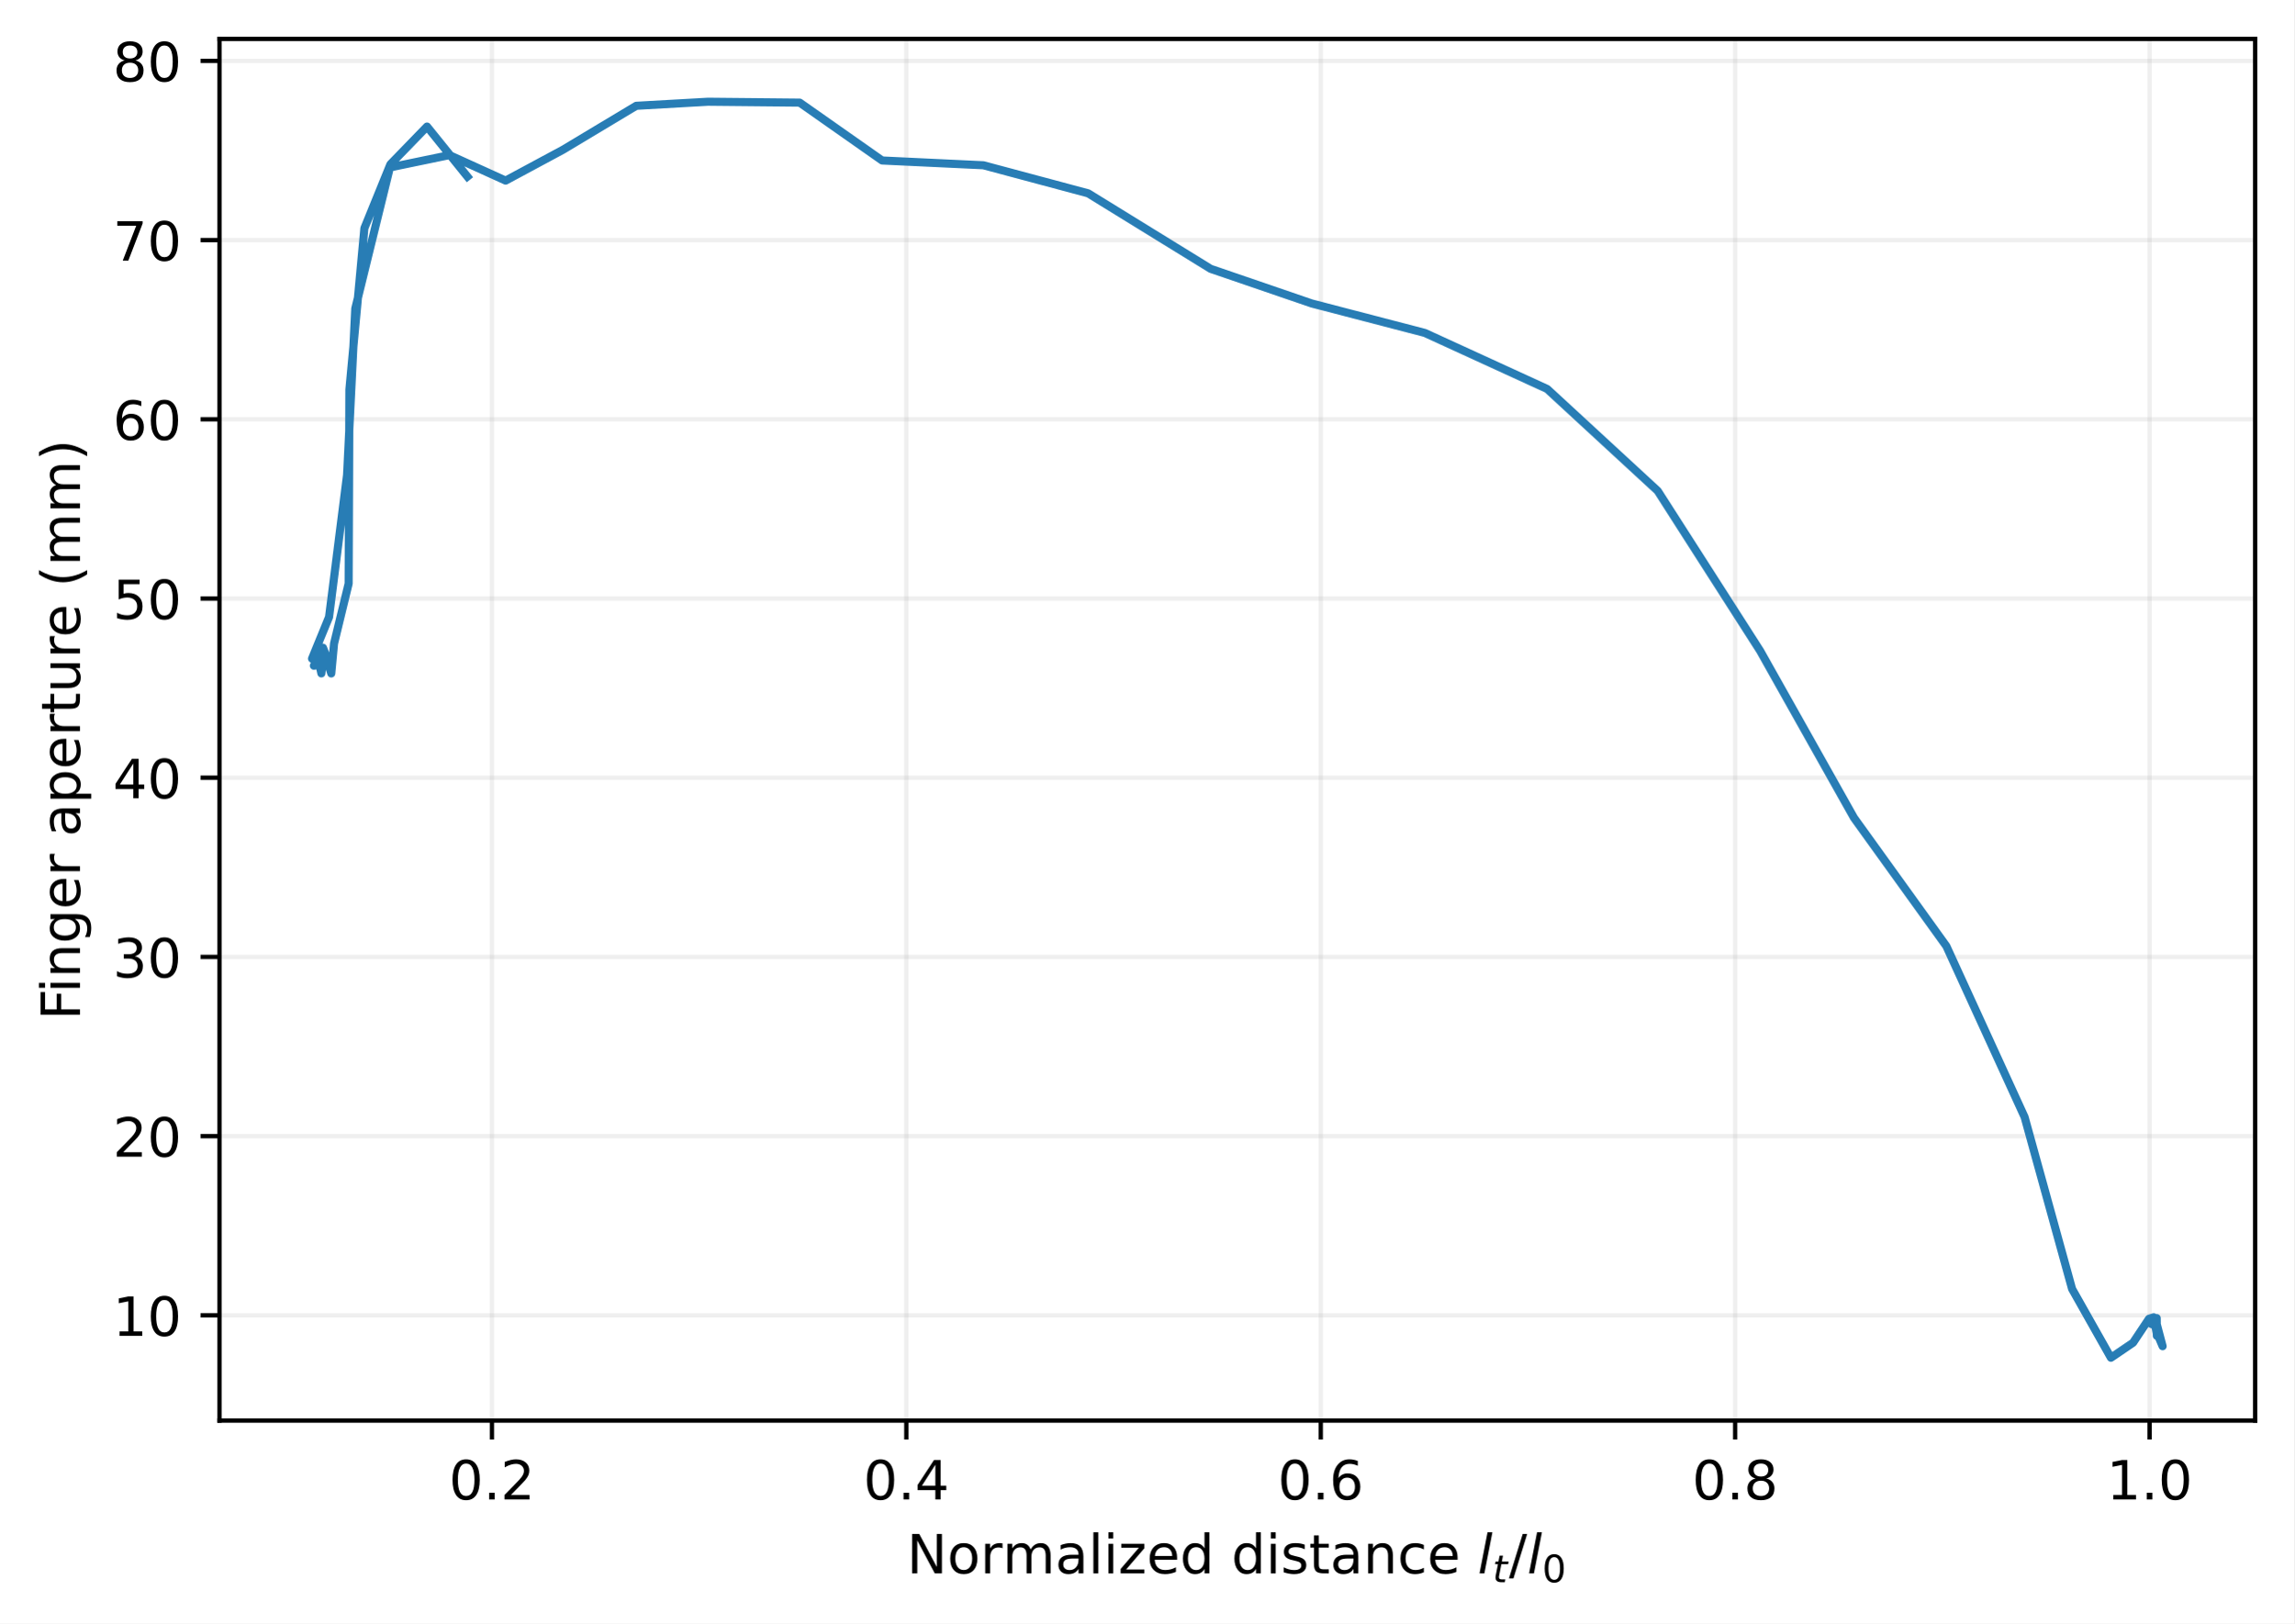
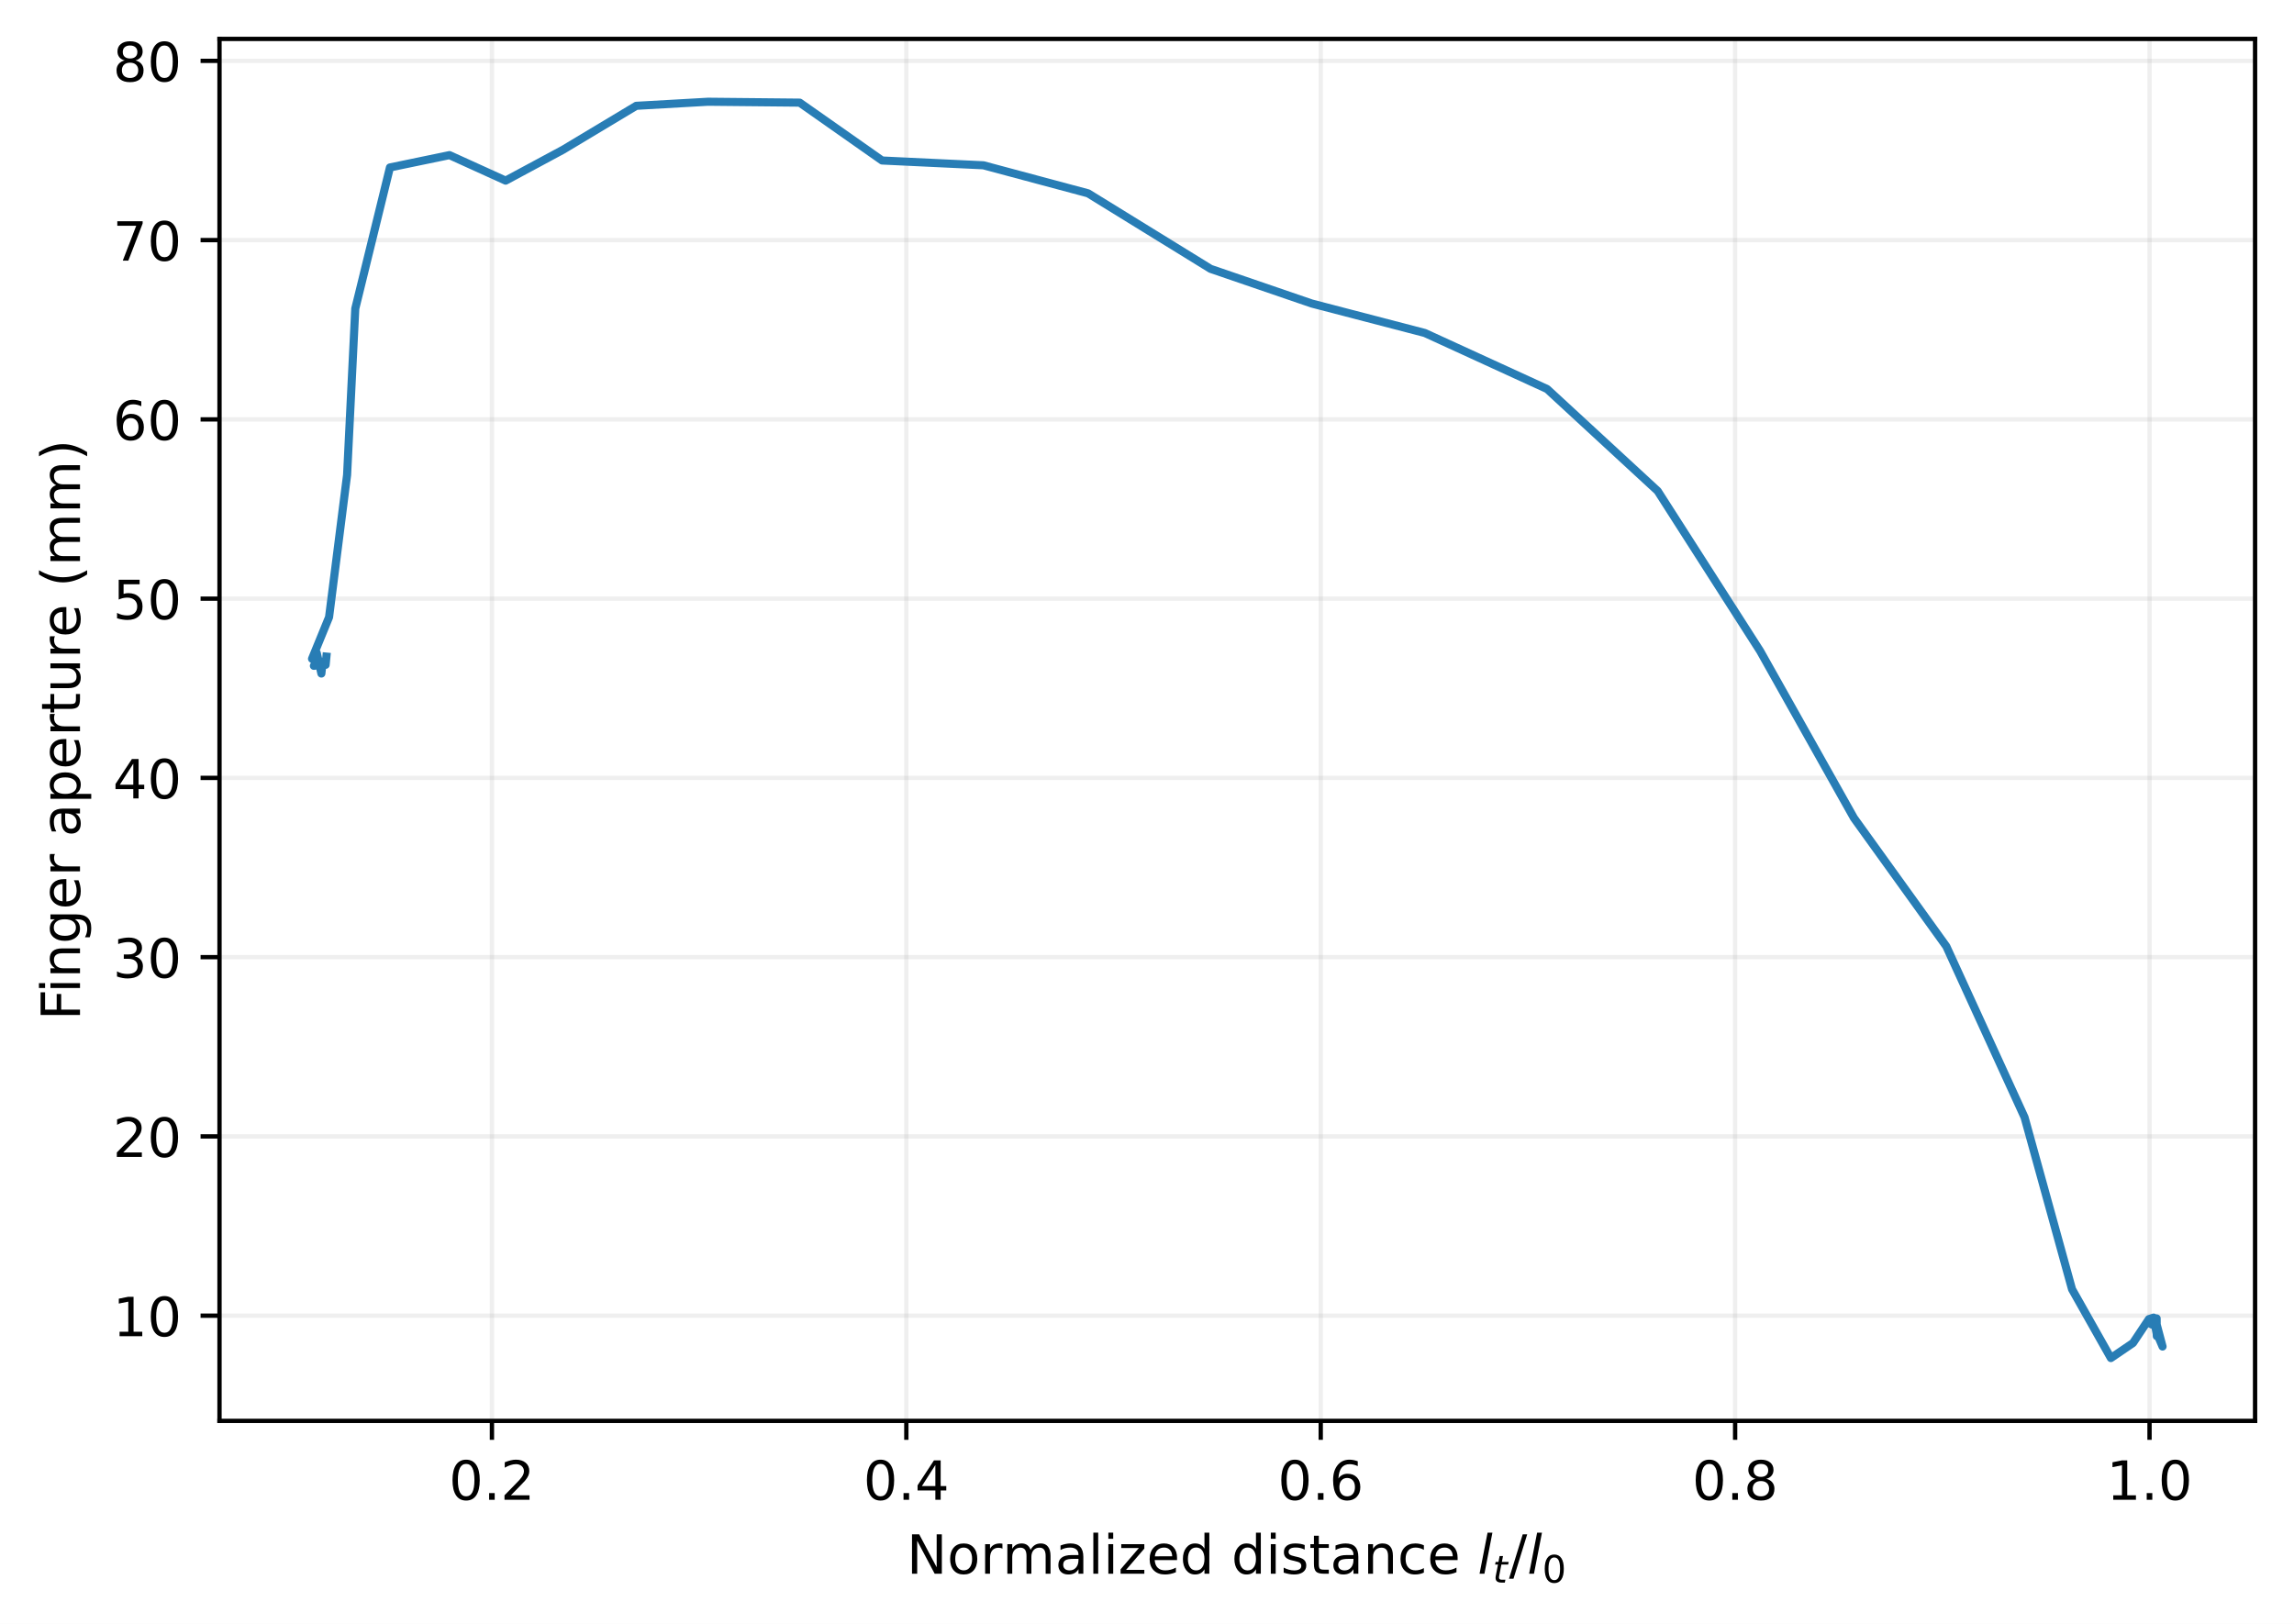
- <svg xmlns="http://www.w3.org/2000/svg" xmlns:xlink="http://www.w3.org/1999/xlink" width="424.433pt" height="300.414pt" viewBox="0 0 424.433 300.414" version="1.1">
+ <svg xmlns="http://www.w3.org/2000/svg" xmlns:xlink="http://www.w3.org/1999/xlink" width="424.343pt" height="300.414pt" viewBox="0 0 424.343 300.414" version="1.1">
  <defs>
    <style type="text/css">*{stroke-linejoin: round; stroke-linecap: butt}</style>
  </defs>
  <g id="figure_1">
    <g id="patch_1">
-       <path d="M 0 300.414  L 424.433 300.414  L 424.433 0  L 0 0  z " style="fill: #ffffff" />
+       <path d="M 0 300.414  L 424.343 300.414  L 424.343 0  L 0 0  z " style="fill: #ffffff" />
    </g>
    <g id="axes_1">
      <g id="patch_2">
-         <path d="M 40.603 262.858  L 417.233 262.858  L 417.233 7.2  L 40.603 7.2  z " style="fill: #ffffff" />
+         <path d="M 40.603 262.858  L 417.143 262.858  L 417.143 7.2  L 40.603 7.2  z " style="fill: #ffffff" />
      </g>
      <g id="matplotlib.axis_1">
        <g id="xtick_1">
          <g id="line2d_1">
-             <path d="M 91.01 262.858  L 91.01 7.2  " clip-path="url(#pbbcb561c18)" style="fill: none; stroke: #b0b0b0; stroke-opacity: 0.2; stroke-width: 0.8; stroke-linecap: square" />
+             <path d="M 90.998 262.858  L 90.998 7.2  " clip-path="url(#p507e875672)" style="fill: none; stroke: #b0b0b0; stroke-opacity: 0.2; stroke-width: 0.8; stroke-linecap: square" />
          </g>
          <g id="line2d_2">
            <defs>
-               <path id="mc211547f5c" d="M 0 0  L 0 3.5  " style="stroke: #000000; stroke-width: 0.8" />
+               <path id="mad51c9cde7" d="M 0 0  L 0 3.5  " style="stroke: #000000; stroke-width: 0.8" />
            </defs>
            <g>
-               <use xlink:href="#mc211547f5c" x="91.01" y="262.858" style="stroke: #000000; stroke-width: 0.8" />
+               <use xlink:href="#mad51c9cde7" x="90.998" y="262.858" style="stroke: #000000; stroke-width: 0.8" />
            </g>
          </g>
          <g id="text_1">
-             <g transform="translate(83.05832 277.4562) scale(0.1 -0.1)">
+             <g transform="translate(83.04628 277.4562) scale(0.1 -0.1)">
              <defs>
                <path id="DejaVuSans-30" d="M 2034 4250  Q 1547 4250 1301 3770  Q 1056 3291 1056 2328  Q 1056 1369 1301 889  Q 1547 409 2034 409  Q 2525 409 2770 889  Q 3016 1369 3016 2328  Q 3016 3291 2770 3770  Q 2525 4250 2034 4250  z M 2034 4750  Q 2819 4750 3233 4129  Q 3647 3509 3647 2328  Q 3647 1150 3233 529  Q 2819 -91 2034 -91  Q 1250 -91 836 529  Q 422 1150 422 2328  Q 422 3509 836 4129  Q 1250 4750 2034 4750  z " transform="scale(0.015625)" />
                <path id="DejaVuSans-2e" d="M 684 794  L 1344 794  L 1344 0  L 684 0  L 684 794  z " transform="scale(0.015625)" />
                <path id="DejaVuSans-32" d="M 1228 531  L 3431 531  L 3431 0  L 469 0  L 469 531  Q 828 903 1448 1529  Q 2069 2156 2228 2338  Q 2531 2678 2651 2914  Q 2772 3150 2772 3378  Q 2772 3750 2511 3984  Q 2250 4219 1831 4219  Q 1534 4219 1204 4116  Q 875 4013 500 3803  L 500 4441  Q 881 4594 1212 4672  Q 1544 4750 1819 4750  Q 2544 4750 2975 4387  Q 3406 4025 3406 3419  Q 3406 3131 3298 2873  Q 3191 2616 2906 2266  Q 2828 2175 2409 1742  Q 1991 1309 1228 531  z " transform="scale(0.015625)" />
              </defs>
              <use xlink:href="#DejaVuSans-30" />
-               <use xlink:href="#DejaVuSans-2e" x="63.623" />
-               <use xlink:href="#DejaVuSans-32" x="95.41" />
+               <use xlink:href="#DejaVuSans-2e" transform="translate(63.62305 0)" />
+               <use xlink:href="#DejaVuSans-32" transform="translate(95.41016 0)" />
            </g>
          </g>
        </g>
        <g id="xtick_2">
          <g id="line2d_3">
-             <path d="M 167.684 262.858  L 167.684 7.2  " clip-path="url(#pbbcb561c18)" style="fill: none; stroke: #b0b0b0; stroke-opacity: 0.2; stroke-width: 0.8; stroke-linecap: square" />
+             <path d="M 167.653 262.858  L 167.653 7.2  " clip-path="url(#p507e875672)" style="fill: none; stroke: #b0b0b0; stroke-opacity: 0.2; stroke-width: 0.8; stroke-linecap: square" />
          </g>
          <g id="line2d_4">
            <g>
-               <use xlink:href="#mc211547f5c" x="167.684" y="262.858" style="stroke: #000000; stroke-width: 0.8" />
+               <use xlink:href="#mad51c9cde7" x="167.653" y="262.858" style="stroke: #000000; stroke-width: 0.8" />
            </g>
          </g>
          <g id="text_2">
-             <g transform="translate(159.7321 277.4562) scale(0.1 -0.1)">
+             <g transform="translate(159.7018 277.4562) scale(0.1 -0.1)">
              <defs>
                <path id="DejaVuSans-34" d="M 2419 4116  L 825 1625  L 2419 1625  L 2419 4116  z M 2253 4666  L 3047 4666  L 3047 1625  L 3713 1625  L 3713 1100  L 3047 1100  L 3047 0  L 2419 0  L 2419 1100  L 313 1100  L 313 1709  L 2253 4666  z " transform="scale(0.015625)" />
              </defs>
              <use xlink:href="#DejaVuSans-30" />
-               <use xlink:href="#DejaVuSans-2e" x="63.623" />
-               <use xlink:href="#DejaVuSans-34" x="95.41" />
+               <use xlink:href="#DejaVuSans-2e" transform="translate(63.62305 0)" />
+               <use xlink:href="#DejaVuSans-34" transform="translate(95.41016 0)" />
            </g>
          </g>
        </g>
        <g id="xtick_3">
          <g id="line2d_5">
-             <path d="M 244.357 262.858  L 244.357 7.2  " clip-path="url(#pbbcb561c18)" style="fill: none; stroke: #b0b0b0; stroke-opacity: 0.2; stroke-width: 0.8; stroke-linecap: square" />
+             <path d="M 244.309 262.858  L 244.309 7.2  " clip-path="url(#p507e875672)" style="fill: none; stroke: #b0b0b0; stroke-opacity: 0.2; stroke-width: 0.8; stroke-linecap: square" />
          </g>
          <g id="line2d_6">
            <g>
-               <use xlink:href="#mc211547f5c" x="244.357" y="262.858" style="stroke: #000000; stroke-width: 0.8" />
+               <use xlink:href="#mad51c9cde7" x="244.309" y="262.858" style="stroke: #000000; stroke-width: 0.8" />
            </g>
          </g>
          <g id="text_3">
-             <g transform="translate(236.4059 277.4562) scale(0.1 -0.1)">
+             <g transform="translate(236.3572 277.4562) scale(0.1 -0.1)">
              <defs>
                <path id="DejaVuSans-36" d="M 2113 2584  Q 1688 2584 1439 2293  Q 1191 2003 1191 1497  Q 1191 994 1439 701  Q 1688 409 2113 409  Q 2538 409 2786 701  Q 3034 994 3034 1497  Q 3034 2003 2786 2293  Q 2538 2584 2113 2584  z M 3366 4563  L 3366 3988  Q 3128 4100 2886 4159  Q 2644 4219 2406 4219  Q 1781 4219 1451 3797  Q 1122 3375 1075 2522  Q 1259 2794 1537 2939  Q 1816 3084 2150 3084  Q 2853 3084 3261 2657  Q 3669 2231 3669 1497  Q 3669 778 3244 343  Q 2819 -91 2113 -91  Q 1303 -91 875 529  Q 447 1150 447 2328  Q 447 3434 972 4092  Q 1497 4750 2381 4750  Q 2619 4750 2861 4703  Q 3103 4656 3366 4563  z " transform="scale(0.015625)" />
              </defs>
              <use xlink:href="#DejaVuSans-30" />
-               <use xlink:href="#DejaVuSans-2e" x="63.623" />
-               <use xlink:href="#DejaVuSans-36" x="95.41" />
+               <use xlink:href="#DejaVuSans-2e" transform="translate(63.62305 0)" />
+               <use xlink:href="#DejaVuSans-36" transform="translate(95.41016 0)" />
            </g>
          </g>
        </g>
        <g id="xtick_4">
          <g id="line2d_7">
-             <path d="M 321.031 262.858  L 321.031 7.2  " clip-path="url(#pbbcb561c18)" style="fill: none; stroke: #b0b0b0; stroke-opacity: 0.2; stroke-width: 0.8; stroke-linecap: square" />
+             <path d="M 320.964 262.858  L 320.964 7.2  " clip-path="url(#p507e875672)" style="fill: none; stroke: #b0b0b0; stroke-opacity: 0.2; stroke-width: 0.8; stroke-linecap: square" />
          </g>
          <g id="line2d_8">
            <g>
-               <use xlink:href="#mc211547f5c" x="321.031" y="262.858" style="stroke: #000000; stroke-width: 0.8" />
+               <use xlink:href="#mad51c9cde7" x="320.964" y="262.858" style="stroke: #000000; stroke-width: 0.8" />
            </g>
          </g>
          <g id="text_4">
-             <g transform="translate(313.0797 277.4562) scale(0.1 -0.1)">
+             <g transform="translate(313.0127 277.4562) scale(0.1 -0.1)">
              <defs>
                <path id="DejaVuSans-38" d="M 2034 2216  Q 1584 2216 1326 1975  Q 1069 1734 1069 1313  Q 1069 891 1326 650  Q 1584 409 2034 409  Q 2484 409 2743 651  Q 3003 894 3003 1313  Q 3003 1734 2745 1975  Q 2488 2216 2034 2216  z M 1403 2484  Q 997 2584 770 2862  Q 544 3141 544 3541  Q 544 4100 942 4425  Q 1341 4750 2034 4750  Q 2731 4750 3128 4425  Q 3525 4100 3525 3541  Q 3525 3141 3298 2862  Q 3072 2584 2669 2484  Q 3125 2378 3379 2068  Q 3634 1759 3634 1313  Q 3634 634 3220 271  Q 2806 -91 2034 -91  Q 1263 -91 848 271  Q 434 634 434 1313  Q 434 1759 690 2068  Q 947 2378 1403 2484  z M 1172 3481  Q 1172 3119 1398 2916  Q 1625 2713 2034 2713  Q 2441 2713 2670 2916  Q 2900 3119 2900 3481  Q 2900 3844 2670 4047  Q 2441 4250 2034 4250  Q 1625 4250 1398 4047  Q 1172 3844 1172 3481  z " transform="scale(0.015625)" />
              </defs>
              <use xlink:href="#DejaVuSans-30" />
-               <use xlink:href="#DejaVuSans-2e" x="63.623" />
-               <use xlink:href="#DejaVuSans-38" x="95.41" />
+               <use xlink:href="#DejaVuSans-2e" transform="translate(63.62305 0)" />
+               <use xlink:href="#DejaVuSans-38" transform="translate(95.41016 0)" />
            </g>
          </g>
        </g>
        <g id="xtick_5">
          <g id="line2d_9">
-             <path d="M 397.705 262.858  L 397.705 7.2  " clip-path="url(#pbbcb561c18)" style="fill: none; stroke: #b0b0b0; stroke-opacity: 0.2; stroke-width: 0.8; stroke-linecap: square" />
+             <path d="M 397.62 262.858  L 397.62 7.2  " clip-path="url(#p507e875672)" style="fill: none; stroke: #b0b0b0; stroke-opacity: 0.2; stroke-width: 0.8; stroke-linecap: square" />
          </g>
          <g id="line2d_10">
            <g>
-               <use xlink:href="#mc211547f5c" x="397.705" y="262.858" style="stroke: #000000; stroke-width: 0.8" />
+               <use xlink:href="#mad51c9cde7" x="397.62" y="262.858" style="stroke: #000000; stroke-width: 0.8" />
            </g>
          </g>
          <g id="text_5">
-             <g transform="translate(389.7535 277.4562) scale(0.1 -0.1)">
+             <g transform="translate(389.6682 277.4562) scale(0.1 -0.1)">
              <defs>
                <path id="DejaVuSans-31" d="M 794 531  L 1825 531  L 1825 4091  L 703 3866  L 703 4441  L 1819 4666  L 2450 4666  L 2450 531  L 3481 531  L 3481 0  L 794 0  L 794 531  z " transform="scale(0.015625)" />
              </defs>
              <use xlink:href="#DejaVuSans-31" />
-               <use xlink:href="#DejaVuSans-2e" x="63.623" />
-               <use xlink:href="#DejaVuSans-30" x="95.41" />
+               <use xlink:href="#DejaVuSans-2e" transform="translate(63.62305 0)" />
+               <use xlink:href="#DejaVuSans-30" transform="translate(95.41016 0)" />
            </g>
          </g>
        </g>
        <g id="text_6">
-           <g transform="translate(167.7681 291.1344) scale(0.1 -0.1)">
+           <g transform="translate(167.7231 291.1344) scale(0.1 -0.1)">
            <defs>
              <path id="DejaVuSans-4e" d="M 628 4666  L 1478 4666  L 3547 763  L 3547 4666  L 4159 4666  L 4159 0  L 3309 0  L 1241 3903  L 1241 0  L 628 0  L 628 4666  z " transform="scale(0.015625)" />
              <path id="DejaVuSans-6f" d="M 1959 3097  Q 1497 3097 1228 2736  Q 959 2375 959 1747  Q 959 1119 1226 758  Q 1494 397 1959 397  Q 2419 397 2687 759  Q 2956 1122 2956 1747  Q 2956 2369 2687 2733  Q 2419 3097 1959 3097  z M 1959 3584  Q 2709 3584 3137 3096  Q 3566 2609 3566 1747  Q 3566 888 3137 398  Q 2709 -91 1959 -91  Q 1206 -91 779 398  Q 353 888 353 1747  Q 353 2609 779 3096  Q 1206 3584 1959 3584  z " transform="scale(0.015625)" />
              <path id="DejaVuSans-72" d="M 2631 2963  Q 2534 3019 2420 3045  Q 2306 3072 2169 3072  Q 1681 3072 1420 2755  Q 1159 2438 1159 1844  L 1159 0  L 581 0  L 581 3500  L 1159 3500  L 1159 2956  Q 1341 3275 1631 3429  Q 1922 3584 2338 3584  Q 2397 3584 2469 3576  Q 2541 3569 2628 3553  L 2631 2963  z " transform="scale(0.015625)" />
              <path id="DejaVuSans-6d" d="M 3328 2828  Q 3544 3216 3844 3400  Q 4144 3584 4550 3584  Q 5097 3584 5394 3201  Q 5691 2819 5691 2113  L 5691 0  L 5113 0  L 5113 2094  Q 5113 2597 4934 2840  Q 4756 3084 4391 3084  Q 3944 3084 3684 2787  Q 3425 2491 3425 1978  L 3425 0  L 2847 0  L 2847 2094  Q 2847 2600 2669 2842  Q 2491 3084 2119 3084  Q 1678 3084 1418 2786  Q 1159 2488 1159 1978  L 1159 0  L 581 0  L 581 3500  L 1159 3500  L 1159 2956  Q 1356 3278 1631 3431  Q 1906 3584 2284 3584  Q 2666 3584 2933 3390  Q 3200 3197 3328 2828  z " transform="scale(0.015625)" />
              <path id="DejaVuSans-61" d="M 2194 1759  Q 1497 1759 1228 1600  Q 959 1441 959 1056  Q 959 750 1161 570  Q 1363 391 1709 391  Q 2188 391 2477 730  Q 2766 1069 2766 1631  L 2766 1759  L 2194 1759  z M 3341 1997  L 3341 0  L 2766 0  L 2766 531  Q 2569 213 2275 61  Q 1981 -91 1556 -91  Q 1019 -91 701 211  Q 384 513 384 1019  Q 384 1609 779 1909  Q 1175 2209 1959 2209  L 2766 2209  L 2766 2266  Q 2766 2663 2505 2880  Q 2244 3097 1772 3097  Q 1472 3097 1187 3025  Q 903 2953 641 2809  L 641 3341  Q 956 3463 1253 3523  Q 1550 3584 1831 3584  Q 2591 3584 2966 3190  Q 3341 2797 3341 1997  z " transform="scale(0.015625)" />
              <path id="DejaVuSans-6c" d="M 603 4863  L 1178 4863  L 1178 0  L 603 0  L 603 4863  z " transform="scale(0.015625)" />
              <path id="DejaVuSans-69" d="M 603 3500  L 1178 3500  L 1178 0  L 603 0  L 603 3500  z M 603 4863  L 1178 4863  L 1178 4134  L 603 4134  L 603 4863  z " transform="scale(0.015625)" />
              <path id="DejaVuSans-7a" d="M 353 3500  L 3084 3500  L 3084 2975  L 922 459  L 3084 459  L 3084 0  L 275 0  L 275 525  L 2438 3041  L 353 3041  L 353 3500  z " transform="scale(0.015625)" />
              <path id="DejaVuSans-65" d="M 3597 1894  L 3597 1613  L 953 1613  Q 991 1019 1311 708  Q 1631 397 2203 397  Q 2534 397 2845 478  Q 3156 559 3463 722  L 3463 178  Q 3153 47 2828 -22  Q 2503 -91 2169 -91  Q 1331 -91 842 396  Q 353 884 353 1716  Q 353 2575 817 3079  Q 1281 3584 2069 3584  Q 2775 3584 3186 3129  Q 3597 2675 3597 1894  z M 3022 2063  Q 3016 2534 2758 2815  Q 2500 3097 2075 3097  Q 1594 3097 1305 2825  Q 1016 2553 972 2059  L 3022 2063  z " transform="scale(0.015625)" />
              <path id="DejaVuSans-64" d="M 2906 2969  L 2906 4863  L 3481 4863  L 3481 0  L 2906 0  L 2906 525  Q 2725 213 2448 61  Q 2172 -91 1784 -91  Q 1150 -91 751 415  Q 353 922 353 1747  Q 353 2572 751 3078  Q 1150 3584 1784 3584  Q 2172 3584 2448 3432  Q 2725 3281 2906 2969  z M 947 1747  Q 947 1113 1208 752  Q 1469 391 1925 391  Q 2381 391 2643 752  Q 2906 1113 2906 1747  Q 2906 2381 2643 2742  Q 2381 3103 1925 3103  Q 1469 3103 1208 2742  Q 947 2381 947 1747  z " transform="scale(0.015625)" />
              <path id="DejaVuSans-20" transform="scale(0.015625)" />
              <path id="DejaVuSans-73" d="M 2834 3397  L 2834 2853  Q 2591 2978 2328 3040  Q 2066 3103 1784 3103  Q 1356 3103 1142 2972  Q 928 2841 928 2578  Q 928 2378 1081 2264  Q 1234 2150 1697 2047  L 1894 2003  Q 2506 1872 2764 1633  Q 3022 1394 3022 966  Q 3022 478 2636 193  Q 2250 -91 1575 -91  Q 1294 -91 989 -36  Q 684 19 347 128  L 347 722  Q 666 556 975 473  Q 1284 391 1588 391  Q 1994 391 2212 530  Q 2431 669 2431 922  Q 2431 1156 2273 1281  Q 2116 1406 1581 1522  L 1381 1569  Q 847 1681 609 1914  Q 372 2147 372 2553  Q 372 3047 722 3315  Q 1072 3584 1716 3584  Q 2034 3584 2315 3537  Q 2597 3491 2834 3397  z " transform="scale(0.015625)" />
              <path id="DejaVuSans-74" d="M 1172 4494  L 1172 3500  L 2356 3500  L 2356 3053  L 1172 3053  L 1172 1153  Q 1172 725 1289 603  Q 1406 481 1766 481  L 2356 481  L 2356 0  L 1766 0  Q 1100 0 847 248  Q 594 497 594 1153  L 594 3053  L 172 3053  L 172 3500  L 594 3500  L 594 4494  L 1172 4494  z " transform="scale(0.015625)" />
              <path id="DejaVuSans-6e" d="M 3513 2113  L 3513 0  L 2938 0  L 2938 2094  Q 2938 2591 2744 2837  Q 2550 3084 2163 3084  Q 1697 3084 1428 2787  Q 1159 2491 1159 1978  L 1159 0  L 581 0  L 581 3500  L 1159 3500  L 1159 2956  Q 1366 3272 1645 3428  Q 1925 3584 2291 3584  Q 2894 3584 3203 3211  Q 3513 2838 3513 2113  z " transform="scale(0.015625)" />
              <path id="DejaVuSans-63" d="M 3122 3366  L 3122 2828  Q 2878 2963 2633 3030  Q 2388 3097 2138 3097  Q 1578 3097 1268 2742  Q 959 2388 959 1747  Q 959 1106 1268 751  Q 1578 397 2138 397  Q 2388 397 2633 464  Q 2878 531 3122 666  L 3122 134  Q 2881 22 2623 -34  Q 2366 -91 2075 -91  Q 1284 -91 818 406  Q 353 903 353 1747  Q 353 2603 823 3093  Q 1294 3584 2113 3584  Q 2378 3584 2631 3529  Q 2884 3475 3122 3366  z " transform="scale(0.015625)" />
              <path id="DejaVuSans-Oblique-6c" d="M 1172 4863  L 1747 4863  L 800 0  L 225 0  L 1172 4863  z " transform="scale(0.015625)" />
              <path id="DejaVuSans-Oblique-74" d="M 2706 3500  L 2619 3053  L 1472 3053  L 1100 1153  Q 1081 1047 1072 975  Q 1063 903 1063 863  Q 1063 663 1183 572  Q 1303 481 1569 481  L 2150 481  L 2053 0  L 1503 0  Q 991 0 739 200  Q 488 400 488 806  Q 488 878 497 964  Q 506 1050 525 1153  L 897 3053  L 409 3053  L 500 3500  L 978 3500  L 1172 4494  L 1747 4494  L 1556 3500  L 2706 3500  z " transform="scale(0.015625)" />
              <path id="DejaVuSans-2f" d="M 1625 4666  L 2156 4666  L 531 -594  L 0 -594  L 1625 4666  z " transform="scale(0.015625)" />
            </defs>
            <use xlink:href="#DejaVuSans-4e" transform="translate(0 0.015625)" />
            <use xlink:href="#DejaVuSans-6f" transform="translate(74.80469 0.015625)" />
            <use xlink:href="#DejaVuSans-72" transform="translate(135.9863 0.015625)" />
            <use xlink:href="#DejaVuSans-6d" transform="translate(177.0996 0.015625)" />
            <use xlink:href="#DejaVuSans-61" transform="translate(274.5117 0.015625)" />
            <use xlink:href="#DejaVuSans-6c" transform="translate(335.791 0.015625)" />
            <use xlink:href="#DejaVuSans-69" transform="translate(363.5742 0.015625)" />
            <use xlink:href="#DejaVuSans-7a" transform="translate(391.3574 0.015625)" />
            <use xlink:href="#DejaVuSans-65" transform="translate(443.8477 0.015625)" />
            <use xlink:href="#DejaVuSans-64" transform="translate(505.3711 0.015625)" />
            <use xlink:href="#DejaVuSans-20" transform="translate(568.8477 0.015625)" />
            <use xlink:href="#DejaVuSans-64" transform="translate(600.6348 0.015625)" />
            <use xlink:href="#DejaVuSans-69" transform="translate(664.1113 0.015625)" />
            <use xlink:href="#DejaVuSans-73" transform="translate(691.8945 0.015625)" />
            <use xlink:href="#DejaVuSans-74" transform="translate(743.9941 0.015625)" />
            <use xlink:href="#DejaVuSans-61" transform="translate(783.2031 0.015625)" />
            <use xlink:href="#DejaVuSans-6e" transform="translate(844.4824 0.015625)" />
            <use xlink:href="#DejaVuSans-63" transform="translate(907.8613 0.015625)" />
            <use xlink:href="#DejaVuSans-65" transform="translate(962.8418 0.015625)" />
            <use xlink:href="#DejaVuSans-20" transform="translate(1024.365 0.015625)" />
            <use xlink:href="#DejaVuSans-Oblique-6c" transform="translate(1056.152 0.015625)" />
            <use xlink:href="#DejaVuSans-Oblique-74" transform="translate(1083.936 -16.39062) scale(0.7)" />
            <use xlink:href="#DejaVuSans-2f" transform="translate(1114.116 0.015625)" />
            <use xlink:href="#DejaVuSans-Oblique-6c" transform="translate(1147.808 0.015625)" />
            <use xlink:href="#DejaVuSans-30" transform="translate(1175.591 -16.39062) scale(0.7)" />
          </g>
        </g>
      </g>
      <g id="matplotlib.axis_2">
        <g id="ytick_1">
          <g id="line2d_11">
-             <path d="M 40.603 243.394  L 417.233 243.394  " clip-path="url(#pbbcb561c18)" style="fill: none; stroke: #b0b0b0; stroke-opacity: 0.2; stroke-width: 0.8; stroke-linecap: square" />
+             <path d="M 40.603 243.394  L 417.143 243.394  " clip-path="url(#p507e875672)" style="fill: none; stroke: #b0b0b0; stroke-opacity: 0.2; stroke-width: 0.8; stroke-linecap: square" />
          </g>
          <g id="line2d_12">
            <defs>
-               <path id="m7c92fa4a3b" d="M 0 0  L -3.5 0  " style="stroke: #000000; stroke-width: 0.8" />
+               <path id="mded077934f" d="M 0 0  L -3.5 0  " style="stroke: #000000; stroke-width: 0.8" />
            </defs>
            <g>
-               <use xlink:href="#m7c92fa4a3b" x="40.603" y="243.394" style="stroke: #000000; stroke-width: 0.8" />
+               <use xlink:href="#mded077934f" x="40.603" y="243.394" style="stroke: #000000; stroke-width: 0.8" />
            </g>
          </g>
          <g id="text_7">
            <g transform="translate(20.87813 247.193) scale(0.1 -0.1)">
              <use xlink:href="#DejaVuSans-31" />
-               <use xlink:href="#DejaVuSans-30" x="63.623" />
+               <use xlink:href="#DejaVuSans-30" transform="translate(63.62305 0)" />
            </g>
          </g>
        </g>
        <g id="ytick_2">
          <g id="line2d_13">
-             <path d="M 40.603 210.232  L 417.233 210.232  " clip-path="url(#pbbcb561c18)" style="fill: none; stroke: #b0b0b0; stroke-opacity: 0.2; stroke-width: 0.8; stroke-linecap: square" />
+             <path d="M 40.603 210.232  L 417.143 210.232  " clip-path="url(#p507e875672)" style="fill: none; stroke: #b0b0b0; stroke-opacity: 0.2; stroke-width: 0.8; stroke-linecap: square" />
          </g>
          <g id="line2d_14">
            <g>
-               <use xlink:href="#m7c92fa4a3b" x="40.603" y="210.232" style="stroke: #000000; stroke-width: 0.8" />
+               <use xlink:href="#mded077934f" x="40.603" y="210.232" style="stroke: #000000; stroke-width: 0.8" />
            </g>
          </g>
          <g id="text_8">
            <g transform="translate(20.87813 214.031) scale(0.1 -0.1)">
              <use xlink:href="#DejaVuSans-32" />
-               <use xlink:href="#DejaVuSans-30" x="63.623" />
+               <use xlink:href="#DejaVuSans-30" transform="translate(63.62305 0)" />
            </g>
          </g>
        </g>
        <g id="ytick_3">
          <g id="line2d_15">
-             <path d="M 40.603 177.07  L 417.233 177.07  " clip-path="url(#pbbcb561c18)" style="fill: none; stroke: #b0b0b0; stroke-opacity: 0.2; stroke-width: 0.8; stroke-linecap: square" />
+             <path d="M 40.603 177.07  L 417.143 177.07  " clip-path="url(#p507e875672)" style="fill: none; stroke: #b0b0b0; stroke-opacity: 0.2; stroke-width: 0.8; stroke-linecap: square" />
          </g>
          <g id="line2d_16">
            <g>
-               <use xlink:href="#m7c92fa4a3b" x="40.603" y="177.07" style="stroke: #000000; stroke-width: 0.8" />
+               <use xlink:href="#mded077934f" x="40.603" y="177.07" style="stroke: #000000; stroke-width: 0.8" />
            </g>
          </g>
          <g id="text_9">
            <g transform="translate(20.87813 180.869) scale(0.1 -0.1)">
              <defs>
                <path id="DejaVuSans-33" d="M 2597 2516  Q 3050 2419 3304 2112  Q 3559 1806 3559 1356  Q 3559 666 3084 287  Q 2609 -91 1734 -91  Q 1441 -91 1130 -33  Q 819 25 488 141  L 488 750  Q 750 597 1062 519  Q 1375 441 1716 441  Q 2309 441 2620 675  Q 2931 909 2931 1356  Q 2931 1769 2642 2001  Q 2353 2234 1838 2234  L 1294 2234  L 1294 2753  L 1863 2753  Q 2328 2753 2575 2939  Q 2822 3125 2822 3475  Q 2822 3834 2567 4026  Q 2313 4219 1838 4219  Q 1578 4219 1281 4162  Q 984 4106 628 3988  L 628 4550  Q 988 4650 1302 4700  Q 1616 4750 1894 4750  Q 2613 4750 3031 4423  Q 3450 4097 3450 3541  Q 3450 3153 3228 2886  Q 3006 2619 2597 2516  z " transform="scale(0.015625)" />
              </defs>
              <use xlink:href="#DejaVuSans-33" />
-               <use xlink:href="#DejaVuSans-30" x="63.623" />
+               <use xlink:href="#DejaVuSans-30" transform="translate(63.62305 0)" />
            </g>
          </g>
        </g>
        <g id="ytick_4">
          <g id="line2d_17">
-             <path d="M 40.603 143.908  L 417.233 143.908  " clip-path="url(#pbbcb561c18)" style="fill: none; stroke: #b0b0b0; stroke-opacity: 0.2; stroke-width: 0.8; stroke-linecap: square" />
+             <path d="M 40.603 143.908  L 417.143 143.908  " clip-path="url(#p507e875672)" style="fill: none; stroke: #b0b0b0; stroke-opacity: 0.2; stroke-width: 0.8; stroke-linecap: square" />
          </g>
          <g id="line2d_18">
            <g>
-               <use xlink:href="#m7c92fa4a3b" x="40.603" y="143.908" style="stroke: #000000; stroke-width: 0.8" />
+               <use xlink:href="#mded077934f" x="40.603" y="143.908" style="stroke: #000000; stroke-width: 0.8" />
            </g>
          </g>
          <g id="text_10">
            <g transform="translate(20.87813 147.7071) scale(0.1 -0.1)">
              <use xlink:href="#DejaVuSans-34" />
-               <use xlink:href="#DejaVuSans-30" x="63.623" />
+               <use xlink:href="#DejaVuSans-30" transform="translate(63.62305 0)" />
            </g>
          </g>
        </g>
        <g id="ytick_5">
          <g id="line2d_19">
-             <path d="M 40.603 110.746  L 417.233 110.746  " clip-path="url(#pbbcb561c18)" style="fill: none; stroke: #b0b0b0; stroke-opacity: 0.2; stroke-width: 0.8; stroke-linecap: square" />
+             <path d="M 40.603 110.746  L 417.143 110.746  " clip-path="url(#p507e875672)" style="fill: none; stroke: #b0b0b0; stroke-opacity: 0.2; stroke-width: 0.8; stroke-linecap: square" />
          </g>
          <g id="line2d_20">
            <g>
-               <use xlink:href="#m7c92fa4a3b" x="40.603" y="110.746" style="stroke: #000000; stroke-width: 0.8" />
+               <use xlink:href="#mded077934f" x="40.603" y="110.746" style="stroke: #000000; stroke-width: 0.8" />
            </g>
          </g>
          <g id="text_11">
            <g transform="translate(20.87813 114.5451) scale(0.1 -0.1)">
              <defs>
                <path id="DejaVuSans-35" d="M 691 4666  L 3169 4666  L 3169 4134  L 1269 4134  L 1269 2991  Q 1406 3038 1543 3061  Q 1681 3084 1819 3084  Q 2600 3084 3056 2656  Q 3513 2228 3513 1497  Q 3513 744 3044 326  Q 2575 -91 1722 -91  Q 1428 -91 1123 -41  Q 819 9 494 109  L 494 744  Q 775 591 1075 516  Q 1375 441 1709 441  Q 2250 441 2565 725  Q 2881 1009 2881 1497  Q 2881 1984 2565 2268  Q 2250 2553 1709 2553  Q 1456 2553 1204 2497  Q 953 2441 691 2322  L 691 4666  z " transform="scale(0.015625)" />
              </defs>
              <use xlink:href="#DejaVuSans-35" />
-               <use xlink:href="#DejaVuSans-30" x="63.623" />
+               <use xlink:href="#DejaVuSans-30" transform="translate(63.62305 0)" />
            </g>
          </g>
        </g>
        <g id="ytick_6">
          <g id="line2d_21">
-             <path d="M 40.603 77.584  L 417.233 77.584  " clip-path="url(#pbbcb561c18)" style="fill: none; stroke: #b0b0b0; stroke-opacity: 0.2; stroke-width: 0.8; stroke-linecap: square" />
+             <path d="M 40.603 77.584  L 417.143 77.584  " clip-path="url(#p507e875672)" style="fill: none; stroke: #b0b0b0; stroke-opacity: 0.2; stroke-width: 0.8; stroke-linecap: square" />
          </g>
          <g id="line2d_22">
            <g>
-               <use xlink:href="#m7c92fa4a3b" x="40.603" y="77.584" style="stroke: #000000; stroke-width: 0.8" />
+               <use xlink:href="#mded077934f" x="40.603" y="77.584" style="stroke: #000000; stroke-width: 0.8" />
            </g>
          </g>
          <g id="text_12">
            <g transform="translate(20.87813 81.38313) scale(0.1 -0.1)">
              <use xlink:href="#DejaVuSans-36" />
-               <use xlink:href="#DejaVuSans-30" x="63.623" />
+               <use xlink:href="#DejaVuSans-30" transform="translate(63.62305 0)" />
            </g>
          </g>
        </g>
        <g id="ytick_7">
          <g id="line2d_23">
-             <path d="M 40.603 44.422  L 417.233 44.422  " clip-path="url(#pbbcb561c18)" style="fill: none; stroke: #b0b0b0; stroke-opacity: 0.2; stroke-width: 0.8; stroke-linecap: square" />
+             <path d="M 40.603 44.422  L 417.143 44.422  " clip-path="url(#p507e875672)" style="fill: none; stroke: #b0b0b0; stroke-opacity: 0.2; stroke-width: 0.8; stroke-linecap: square" />
          </g>
          <g id="line2d_24">
            <g>
-               <use xlink:href="#m7c92fa4a3b" x="40.603" y="44.422" style="stroke: #000000; stroke-width: 0.8" />
+               <use xlink:href="#mded077934f" x="40.603" y="44.422" style="stroke: #000000; stroke-width: 0.8" />
            </g>
          </g>
          <g id="text_13">
            <g transform="translate(20.87813 48.22117) scale(0.1 -0.1)">
              <defs>
                <path id="DejaVuSans-37" d="M 525 4666  L 3525 4666  L 3525 4397  L 1831 0  L 1172 0  L 2766 4134  L 525 4134  L 525 4666  z " transform="scale(0.015625)" />
              </defs>
              <use xlink:href="#DejaVuSans-37" />
-               <use xlink:href="#DejaVuSans-30" x="63.623" />
+               <use xlink:href="#DejaVuSans-30" transform="translate(63.62305 0)" />
            </g>
          </g>
        </g>
        <g id="ytick_8">
          <g id="line2d_25">
-             <path d="M 40.603 11.26  L 417.233 11.26  " clip-path="url(#pbbcb561c18)" style="fill: none; stroke: #b0b0b0; stroke-opacity: 0.2; stroke-width: 0.8; stroke-linecap: square" />
+             <path d="M 40.603 11.26  L 417.143 11.26  " clip-path="url(#p507e875672)" style="fill: none; stroke: #b0b0b0; stroke-opacity: 0.2; stroke-width: 0.8; stroke-linecap: square" />
          </g>
          <g id="line2d_26">
            <g>
-               <use xlink:href="#m7c92fa4a3b" x="40.603" y="11.26" style="stroke: #000000; stroke-width: 0.8" />
+               <use xlink:href="#mded077934f" x="40.603" y="11.26" style="stroke: #000000; stroke-width: 0.8" />
            </g>
          </g>
          <g id="text_14">
            <g transform="translate(20.87813 15.0592) scale(0.1 -0.1)">
              <use xlink:href="#DejaVuSans-38" />
-               <use xlink:href="#DejaVuSans-30" x="63.623" />
+               <use xlink:href="#DejaVuSans-30" transform="translate(63.62305 0)" />
            </g>
          </g>
        </g>
        <g id="text_15">
          <g transform="translate(14.79844 188.7453) rotate(-90) scale(0.1 -0.1)">
            <defs>
              <path id="DejaVuSans-46" d="M 628 4666  L 3309 4666  L 3309 4134  L 1259 4134  L 1259 2759  L 3109 2759  L 3109 2228  L 1259 2228  L 1259 0  L 628 0  L 628 4666  z " transform="scale(0.015625)" />
              <path id="DejaVuSans-67" d="M 2906 1791  Q 2906 2416 2648 2759  Q 2391 3103 1925 3103  Q 1463 3103 1205 2759  Q 947 2416 947 1791  Q 947 1169 1205 825  Q 1463 481 1925 481  Q 2391 481 2648 825  Q 2906 1169 2906 1791  z M 3481 434  Q 3481 -459 3084 -895  Q 2688 -1331 1869 -1331  Q 1566 -1331 1297 -1286  Q 1028 -1241 775 -1147  L 775 -588  Q 1028 -725 1275 -790  Q 1522 -856 1778 -856  Q 2344 -856 2625 -561  Q 2906 -266 2906 331  L 2906 616  Q 2728 306 2450 153  Q 2172 0 1784 0  Q 1141 0 747 490  Q 353 981 353 1791  Q 353 2603 747 3093  Q 1141 3584 1784 3584  Q 2172 3584 2450 3431  Q 2728 3278 2906 2969  L 2906 3500  L 3481 3500  L 3481 434  z " transform="scale(0.015625)" />
              <path id="DejaVuSans-70" d="M 1159 525  L 1159 -1331  L 581 -1331  L 581 3500  L 1159 3500  L 1159 2969  Q 1341 3281 1617 3432  Q 1894 3584 2278 3584  Q 2916 3584 3314 3078  Q 3713 2572 3713 1747  Q 3713 922 3314 415  Q 2916 -91 2278 -91  Q 1894 -91 1617 61  Q 1341 213 1159 525  z M 3116 1747  Q 3116 2381 2855 2742  Q 2594 3103 2138 3103  Q 1681 3103 1420 2742  Q 1159 2381 1159 1747  Q 1159 1113 1420 752  Q 1681 391 2138 391  Q 2594 391 2855 752  Q 3116 1113 3116 1747  z " transform="scale(0.015625)" />
              <path id="DejaVuSans-75" d="M 544 1381  L 544 3500  L 1119 3500  L 1119 1403  Q 1119 906 1312 657  Q 1506 409 1894 409  Q 2359 409 2629 706  Q 2900 1003 2900 1516  L 2900 3500  L 3475 3500  L 3475 0  L 2900 0  L 2900 538  Q 2691 219 2414 64  Q 2138 -91 1772 -91  Q 1169 -91 856 284  Q 544 659 544 1381  z M 1991 3584  L 1991 3584  z " transform="scale(0.015625)" />
              <path id="DejaVuSans-28" d="M 1984 4856  Q 1566 4138 1362 3434  Q 1159 2731 1159 2009  Q 1159 1288 1364 580  Q 1569 -128 1984 -844  L 1484 -844  Q 1016 -109 783 600  Q 550 1309 550 2009  Q 550 2706 781 3412  Q 1013 4119 1484 4856  L 1984 4856  z " transform="scale(0.015625)" />
              <path id="DejaVuSans-29" d="M 513 4856  L 1013 4856  Q 1481 4119 1714 3412  Q 1947 2706 1947 2009  Q 1947 1309 1714 600  Q 1481 -109 1013 -844  L 513 -844  Q 928 -128 1133 580  Q 1338 1288 1338 2009  Q 1338 2731 1133 3434  Q 928 4138 513 4856  z " transform="scale(0.015625)" />
            </defs>
            <use xlink:href="#DejaVuSans-46" />
-             <use xlink:href="#DejaVuSans-69" x="50.27" />
-             <use xlink:href="#DejaVuSans-6e" x="78.053" />
-             <use xlink:href="#DejaVuSans-67" x="141.432" />
-             <use xlink:href="#DejaVuSans-65" x="204.908" />
-             <use xlink:href="#DejaVuSans-72" x="266.432" />
-             <use xlink:href="#DejaVuSans-20" x="307.545" />
-             <use xlink:href="#DejaVuSans-61" x="339.332" />
-             <use xlink:href="#DejaVuSans-70" x="400.611" />
-             <use xlink:href="#DejaVuSans-65" x="464.088" />
-             <use xlink:href="#DejaVuSans-72" x="525.611" />
-             <use xlink:href="#DejaVuSans-74" x="566.725" />
-             <use xlink:href="#DejaVuSans-75" x="605.934" />
-             <use xlink:href="#DejaVuSans-72" x="669.312" />
-             <use xlink:href="#DejaVuSans-65" x="708.176" />
-             <use xlink:href="#DejaVuSans-20" x="769.699" />
-             <use xlink:href="#DejaVuSans-28" x="801.486" />
-             <use xlink:href="#DejaVuSans-6d" x="840.5" />
-             <use xlink:href="#DejaVuSans-6d" x="937.912" />
-             <use xlink:href="#DejaVuSans-29" x="1035.324" />
+             <use xlink:href="#DejaVuSans-69" transform="translate(50.26953 0)" />
+             <use xlink:href="#DejaVuSans-6e" transform="translate(78.05273 0)" />
+             <use xlink:href="#DejaVuSans-67" transform="translate(141.4316 0)" />
+             <use xlink:href="#DejaVuSans-65" transform="translate(204.9082 0)" />
+             <use xlink:href="#DejaVuSans-72" transform="translate(266.4316 0)" />
+             <use xlink:href="#DejaVuSans-20" transform="translate(307.5449 0)" />
+             <use xlink:href="#DejaVuSans-61" transform="translate(339.332 0)" />
+             <use xlink:href="#DejaVuSans-70" transform="translate(400.6113 0)" />
+             <use xlink:href="#DejaVuSans-65" transform="translate(464.0879 0)" />
+             <use xlink:href="#DejaVuSans-72" transform="translate(525.6113 0)" />
+             <use xlink:href="#DejaVuSans-74" transform="translate(566.7246 0)" />
+             <use xlink:href="#DejaVuSans-75" transform="translate(605.9336 0)" />
+             <use xlink:href="#DejaVuSans-72" transform="translate(669.3125 0)" />
+             <use xlink:href="#DejaVuSans-65" transform="translate(708.1758 0)" />
+             <use xlink:href="#DejaVuSans-20" transform="translate(769.6992 0)" />
+             <use xlink:href="#DejaVuSans-28" transform="translate(801.4863 0)" />
+             <use xlink:href="#DejaVuSans-6d" transform="translate(840.5 0)" />
+             <use xlink:href="#DejaVuSans-6d" transform="translate(937.9121 0)" />
+             <use xlink:href="#DejaVuSans-29" transform="translate(1035.324 0)" />
          </g>
        </g>
      </g>
      <g id="line2d_27">
-         <path d="M 397.705 244.814  L 398.092 244.035  L 399.301 246.288  L 399.096 246.721  L 400.114 249.102  L 398.913 244.591  L 399.05 247.189  L 399.019 243.901  L 399.036 246.77  L 398.464 243.753  L 397.589 244.032  L 394.641 248.457  L 390.552 251.237  L 383.368 238.507  L 374.581 206.699  L 360.109 175.073  L 343.005 151.309  L 325.662 120.444  L 306.698 90.828  L 286.244 71.969  L 263.612 61.6  L 242.692 56.15  L 223.977 49.735  L 201.312 35.767  L 181.943 30.578  L 163.198 29.692  L 147.952 18.987  L 130.987 18.821  L 117.713 19.575  L 104.151 27.71  L 93.546 33.415  L 83.153 28.697  L 72.138 30.98  L 65.727 57.088  L 64.208 87.871  L 60.873 114.179  L 57.723 121.874  L 59.58 122.954  L 58.067 123.179  L 58.563 122.223  L 58.6 120.801  L 59.454 124.602  L 59.69 122.418  L 60.238 122.995  L 60.385 121.469  L 59.745 119.844  L 61.284 124.612  L 61.799 119.076  L 64.501 107.974  L 64.639 72.081  L 67.416 42.219  L 72.223 30.407  L 79 23.416  L 86.47 32.675  " clip-path="url(#pbbcb561c18)" style="fill: none; stroke: #287db5; stroke-width: 1.5; stroke-linecap: square" />
+         <path d="M 397.62 244.814  L 398.007 244.035  L 399.215 246.288  L 399.01 246.721  L 400.028 249.102  L 398.827 244.591  L 398.964 247.189  L 398.934 243.901  L 398.95 246.77  L 398.378 243.753  L 397.504 244.032  L 394.556 248.457  L 390.469 251.237  L 383.286 238.507  L 374.501 206.699  L 360.032 175.073  L 342.933 151.309  L 325.594 120.444  L 306.634 90.828  L 286.185 71.969  L 263.559 61.6  L 242.644 56.15  L 223.933 49.735  L 201.273 35.767  L 181.909 30.578  L 163.169 29.692  L 147.926 18.987  L 130.966 18.821  L 117.694 19.575  L 104.136 27.71  L 93.533 33.415  L 83.143 28.697  L 72.131 30.98  L 65.721 57.088  L 64.203 87.871  L 60.868 114.179  L 57.719 121.874  L 59.576 122.954  L 58.063 123.179  L 58.559 122.223  L 58.596 120.801  L 59.449 124.602  L 59.685 122.418  L 60.234 122.995  L 60.381 121.469  " clip-path="url(#p507e875672)" style="fill: none; stroke: #287db5; stroke-width: 1.5; stroke-linecap: square" />
      </g>
      <g id="patch_3">
        <path d="M 40.603 262.858  L 40.603 7.2  " style="fill: none; stroke: #000000; stroke-width: 0.8; stroke-linejoin: miter; stroke-linecap: square" />
      </g>
      <g id="patch_4">
-         <path d="M 417.233 262.858  L 417.233 7.2  " style="fill: none; stroke: #000000; stroke-width: 0.8; stroke-linejoin: miter; stroke-linecap: square" />
+         <path d="M 417.143 262.858  L 417.143 7.2  " style="fill: none; stroke: #000000; stroke-width: 0.8; stroke-linejoin: miter; stroke-linecap: square" />
      </g>
      <g id="patch_5">
-         <path d="M 40.603 262.858  L 417.233 262.858  " style="fill: none; stroke: #000000; stroke-width: 0.8; stroke-linejoin: miter; stroke-linecap: square" />
+         <path d="M 40.603 262.858  L 417.143 262.858  " style="fill: none; stroke: #000000; stroke-width: 0.8; stroke-linejoin: miter; stroke-linecap: square" />
      </g>
      <g id="patch_6">
-         <path d="M 40.603 7.2  L 417.233 7.2  " style="fill: none; stroke: #000000; stroke-width: 0.8; stroke-linejoin: miter; stroke-linecap: square" />
+         <path d="M 40.603 7.2  L 417.143 7.2  " style="fill: none; stroke: #000000; stroke-width: 0.8; stroke-linejoin: miter; stroke-linecap: square" />
      </g>
    </g>
  </g>
  <defs>
-     <clipPath id="pbbcb561c18">
-       <rect x="40.603" y="7.2" width="376.63" height="255.658" />
+     <clipPath id="p507e875672">
+       <rect x="40.603" y="7.2" width="376.54" height="255.658" />
    </clipPath>
  </defs>
</svg>
